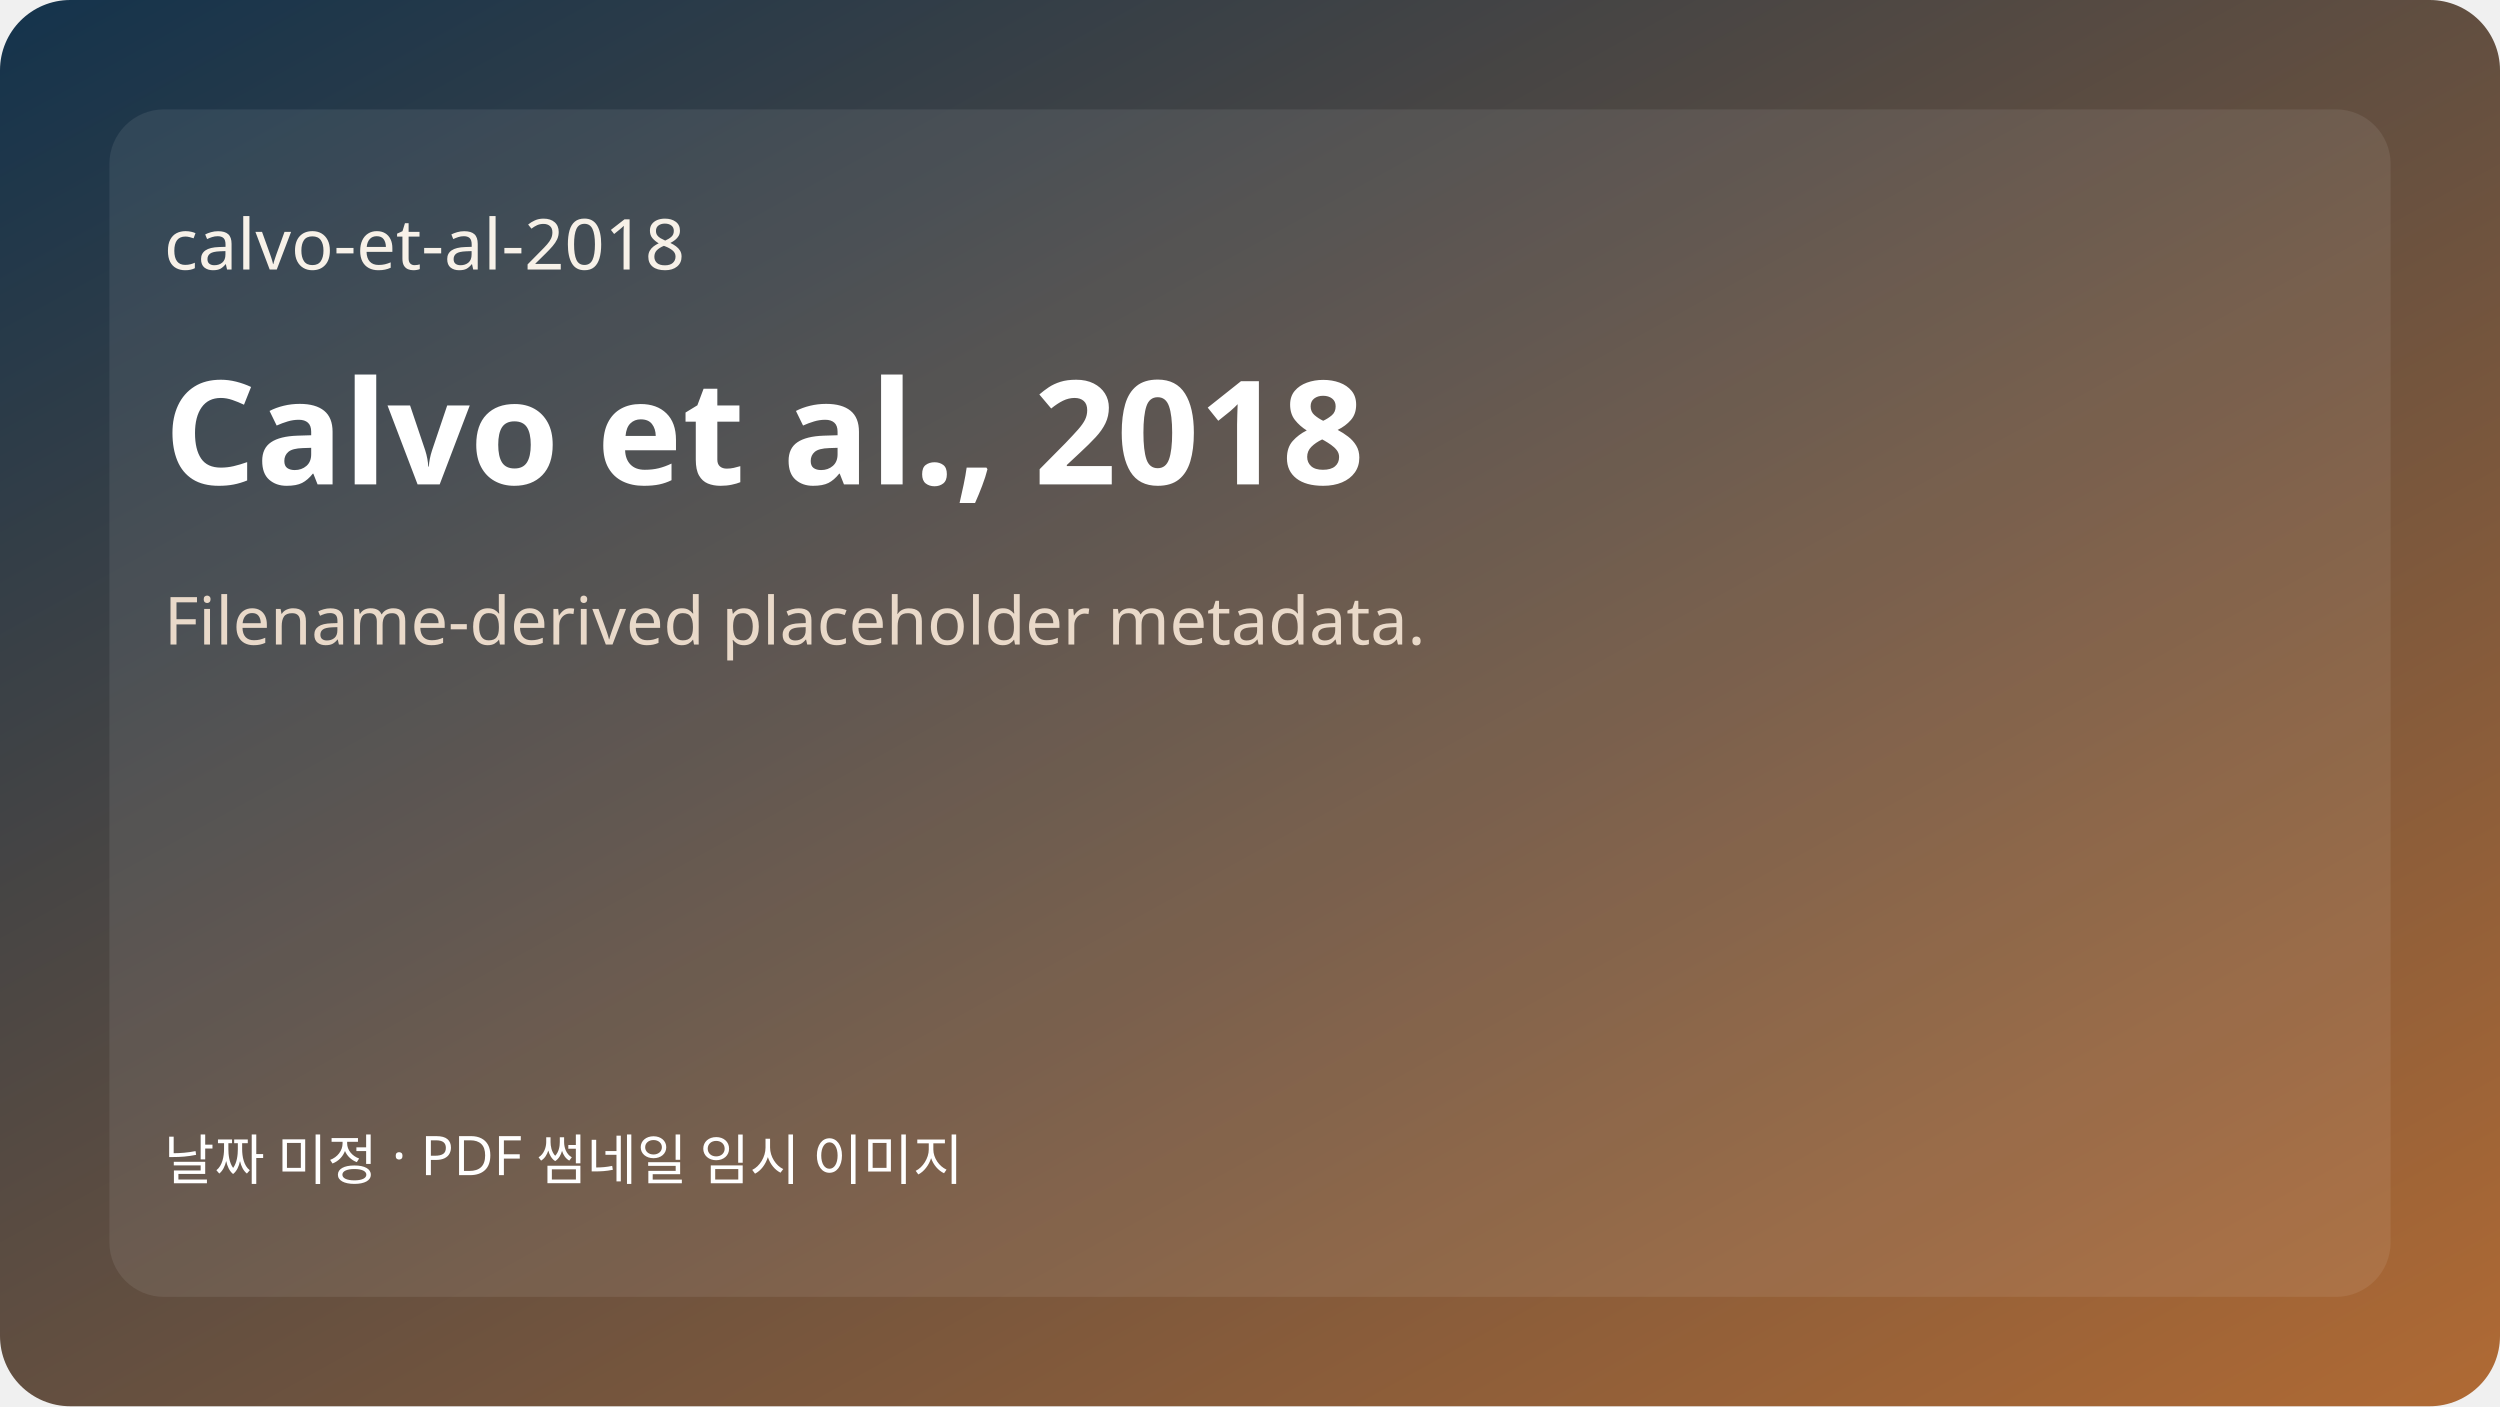
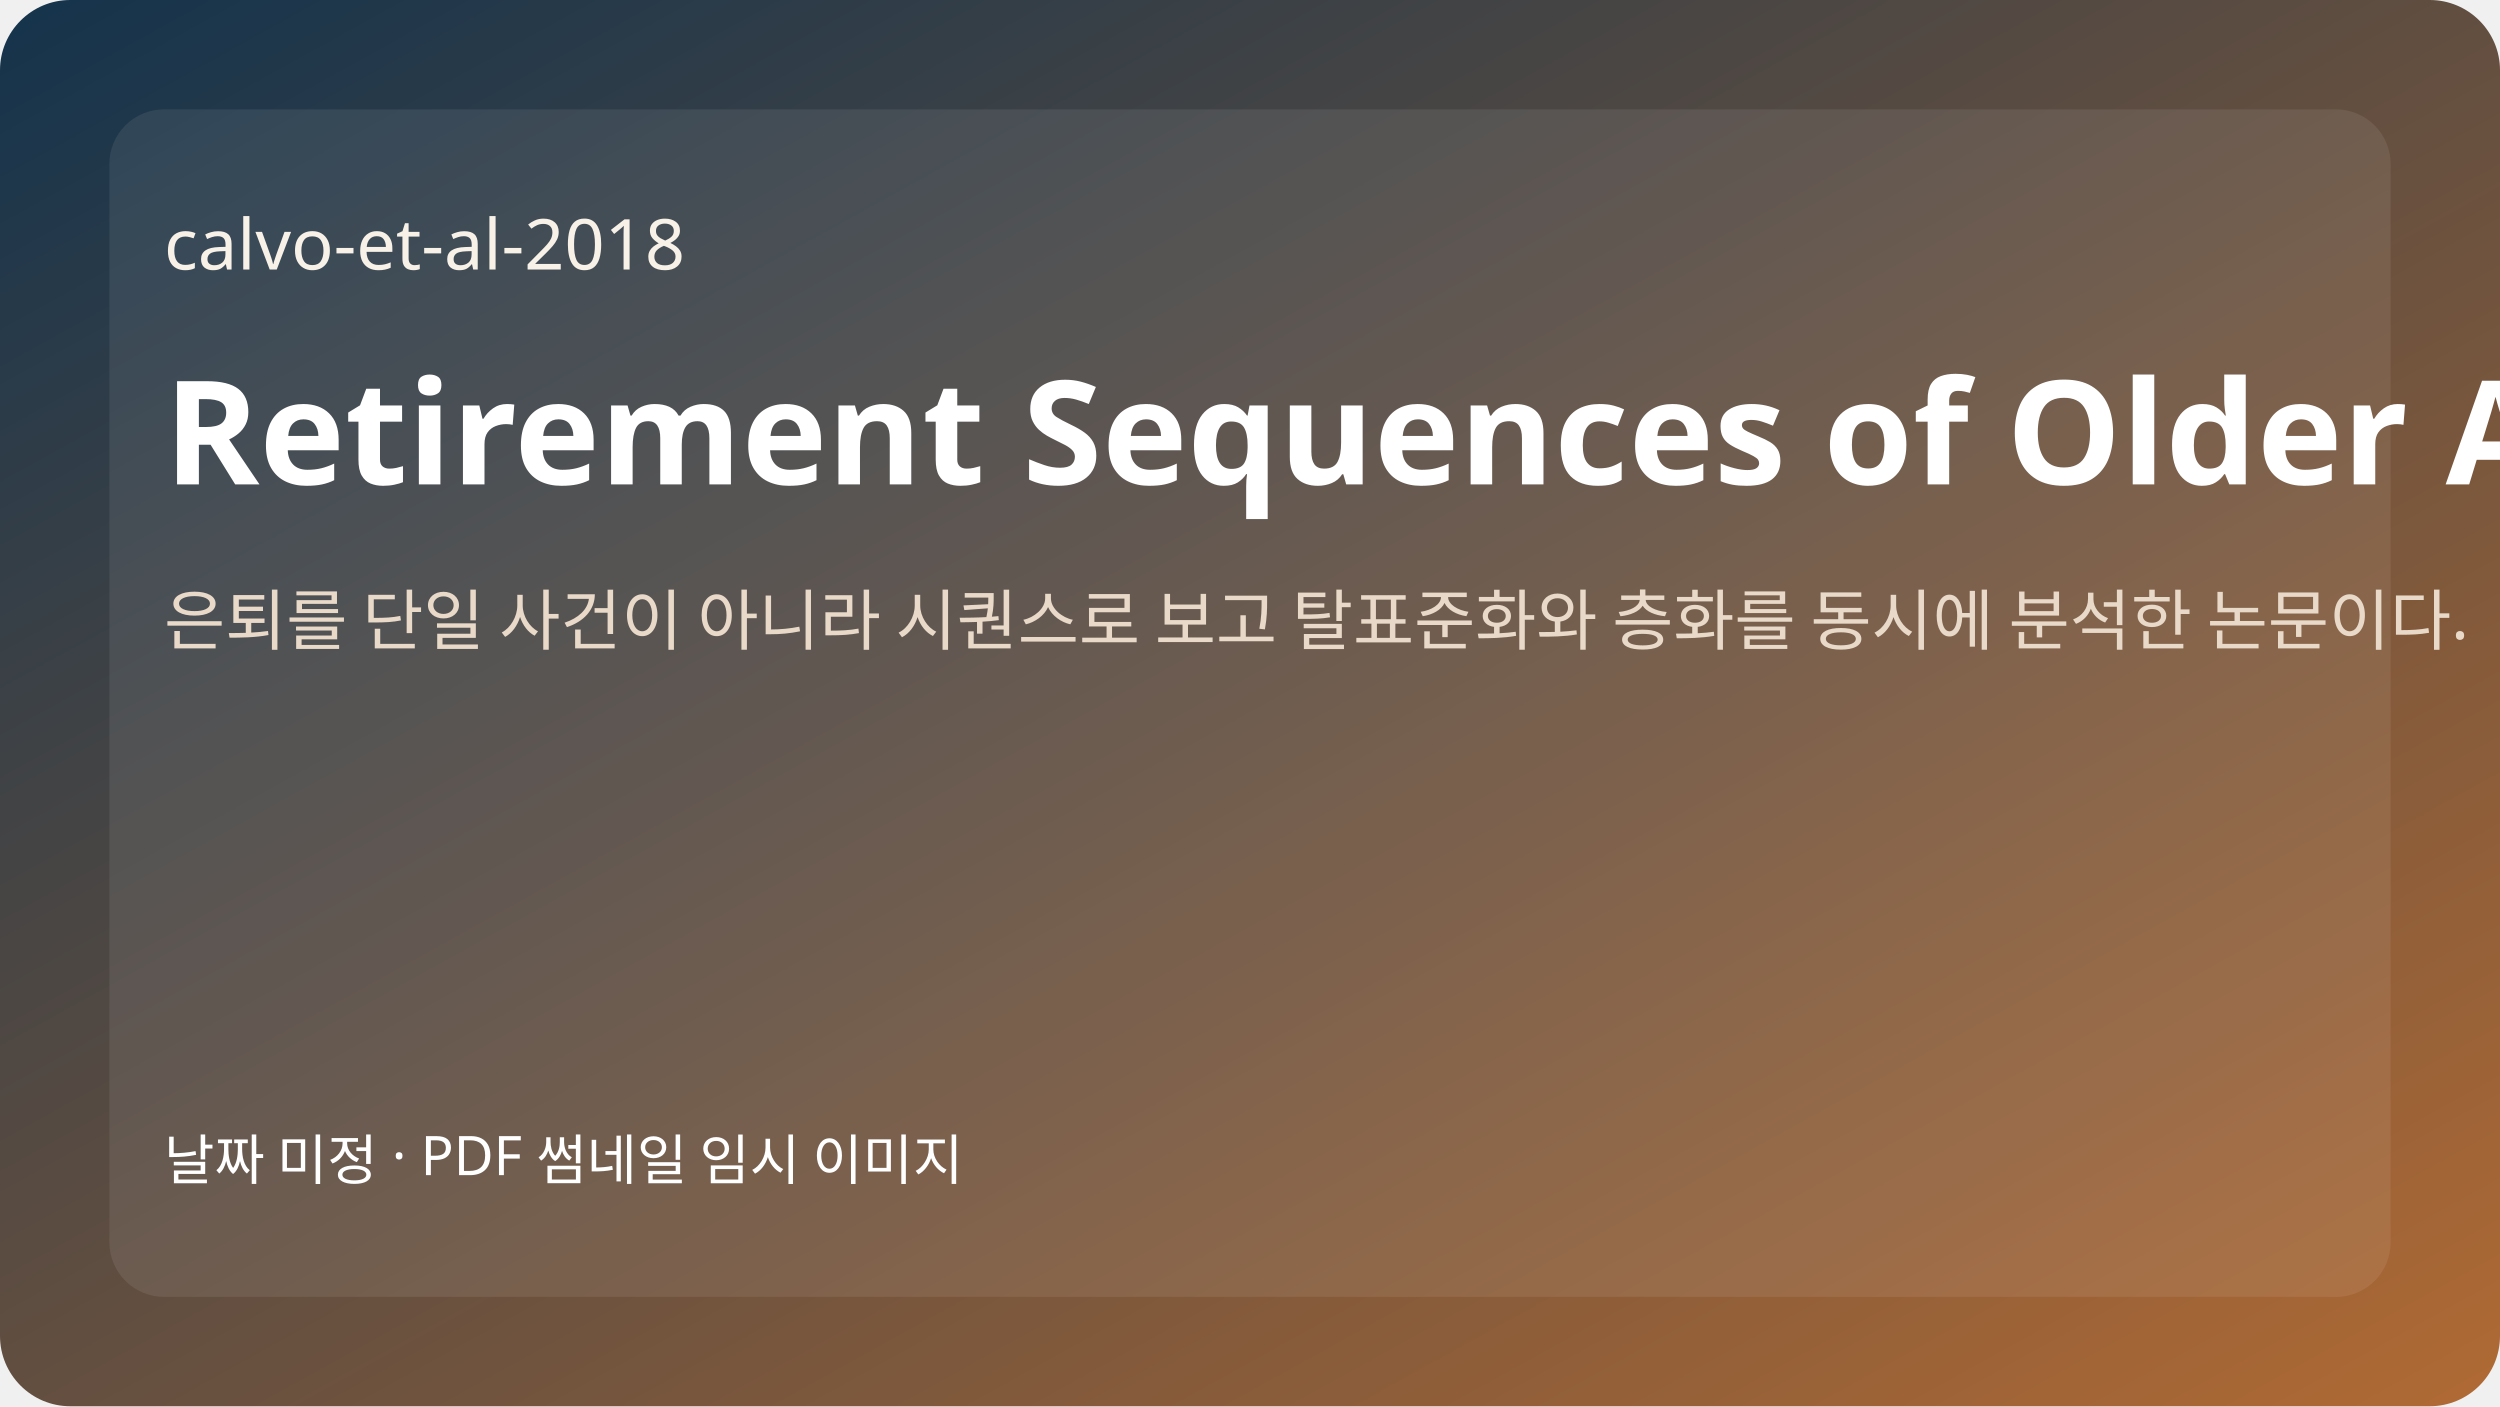
<svg xmlns="http://www.w3.org/2000/svg" width="1280" height="720" viewBox="0 0 1280 720">
  <defs>
    <linearGradient id="bg" x1="0" y1="0" x2="1" y2="1">
      <stop offset="0%" stop-color="#14334c" />
      <stop offset="100%" stop-color="#b06a34" />
    </linearGradient>
  </defs>
  <rect width="1280" height="720" fill="url(#bg)" rx="36" />
  <rect x="56" y="56" width="1168" height="608" fill="rgba(255,255,255,0.08)" rx="28" />
  <text x="84" y="138" fill="#f7f1e8" font-size="36" font-family="'Segoe UI', 'Noto Sans KR', sans-serif">calvo-et-al-2018</text>
-   <text x="84" y="248" fill="#ffffff" font-size="74" font-weight="700" font-family="'Segoe UI', 'Noto Sans KR', sans-serif">Calvo et al., 2018</text>
-   <text x="84" y="330" fill="#e9d9c9" font-size="34" font-family="'Segoe UI', 'Noto Sans KR', sans-serif">Filename-derived placeholder metadata.</text>
+   <text x="84" y="248" fill="#ffffff" font-size="74" font-weight="700" font-family="'Segoe UI', 'Noto Sans KR', sans-serif">Retirement Sequences of Older Americans: Moderately Destandardized and Highly Stratified Across Gender, Class, and Race</text>
+   <text x="84" y="330" fill="#e9d9c9" font-size="34" font-family="'Segoe UI', 'Noto Sans KR', sans-serif">은퇴를 단일 사건이 아니라 시퀀스로 보고 탈표준화와 층화를 동시에 분석한 논문이다.</text>
  <text x="84" y="604" fill="#ffffff" font-size="28" font-family="'Segoe UI', 'Noto Sans KR', sans-serif">날짜 미정 · PDF 썸네일 임시 이미지</text>
</svg>
